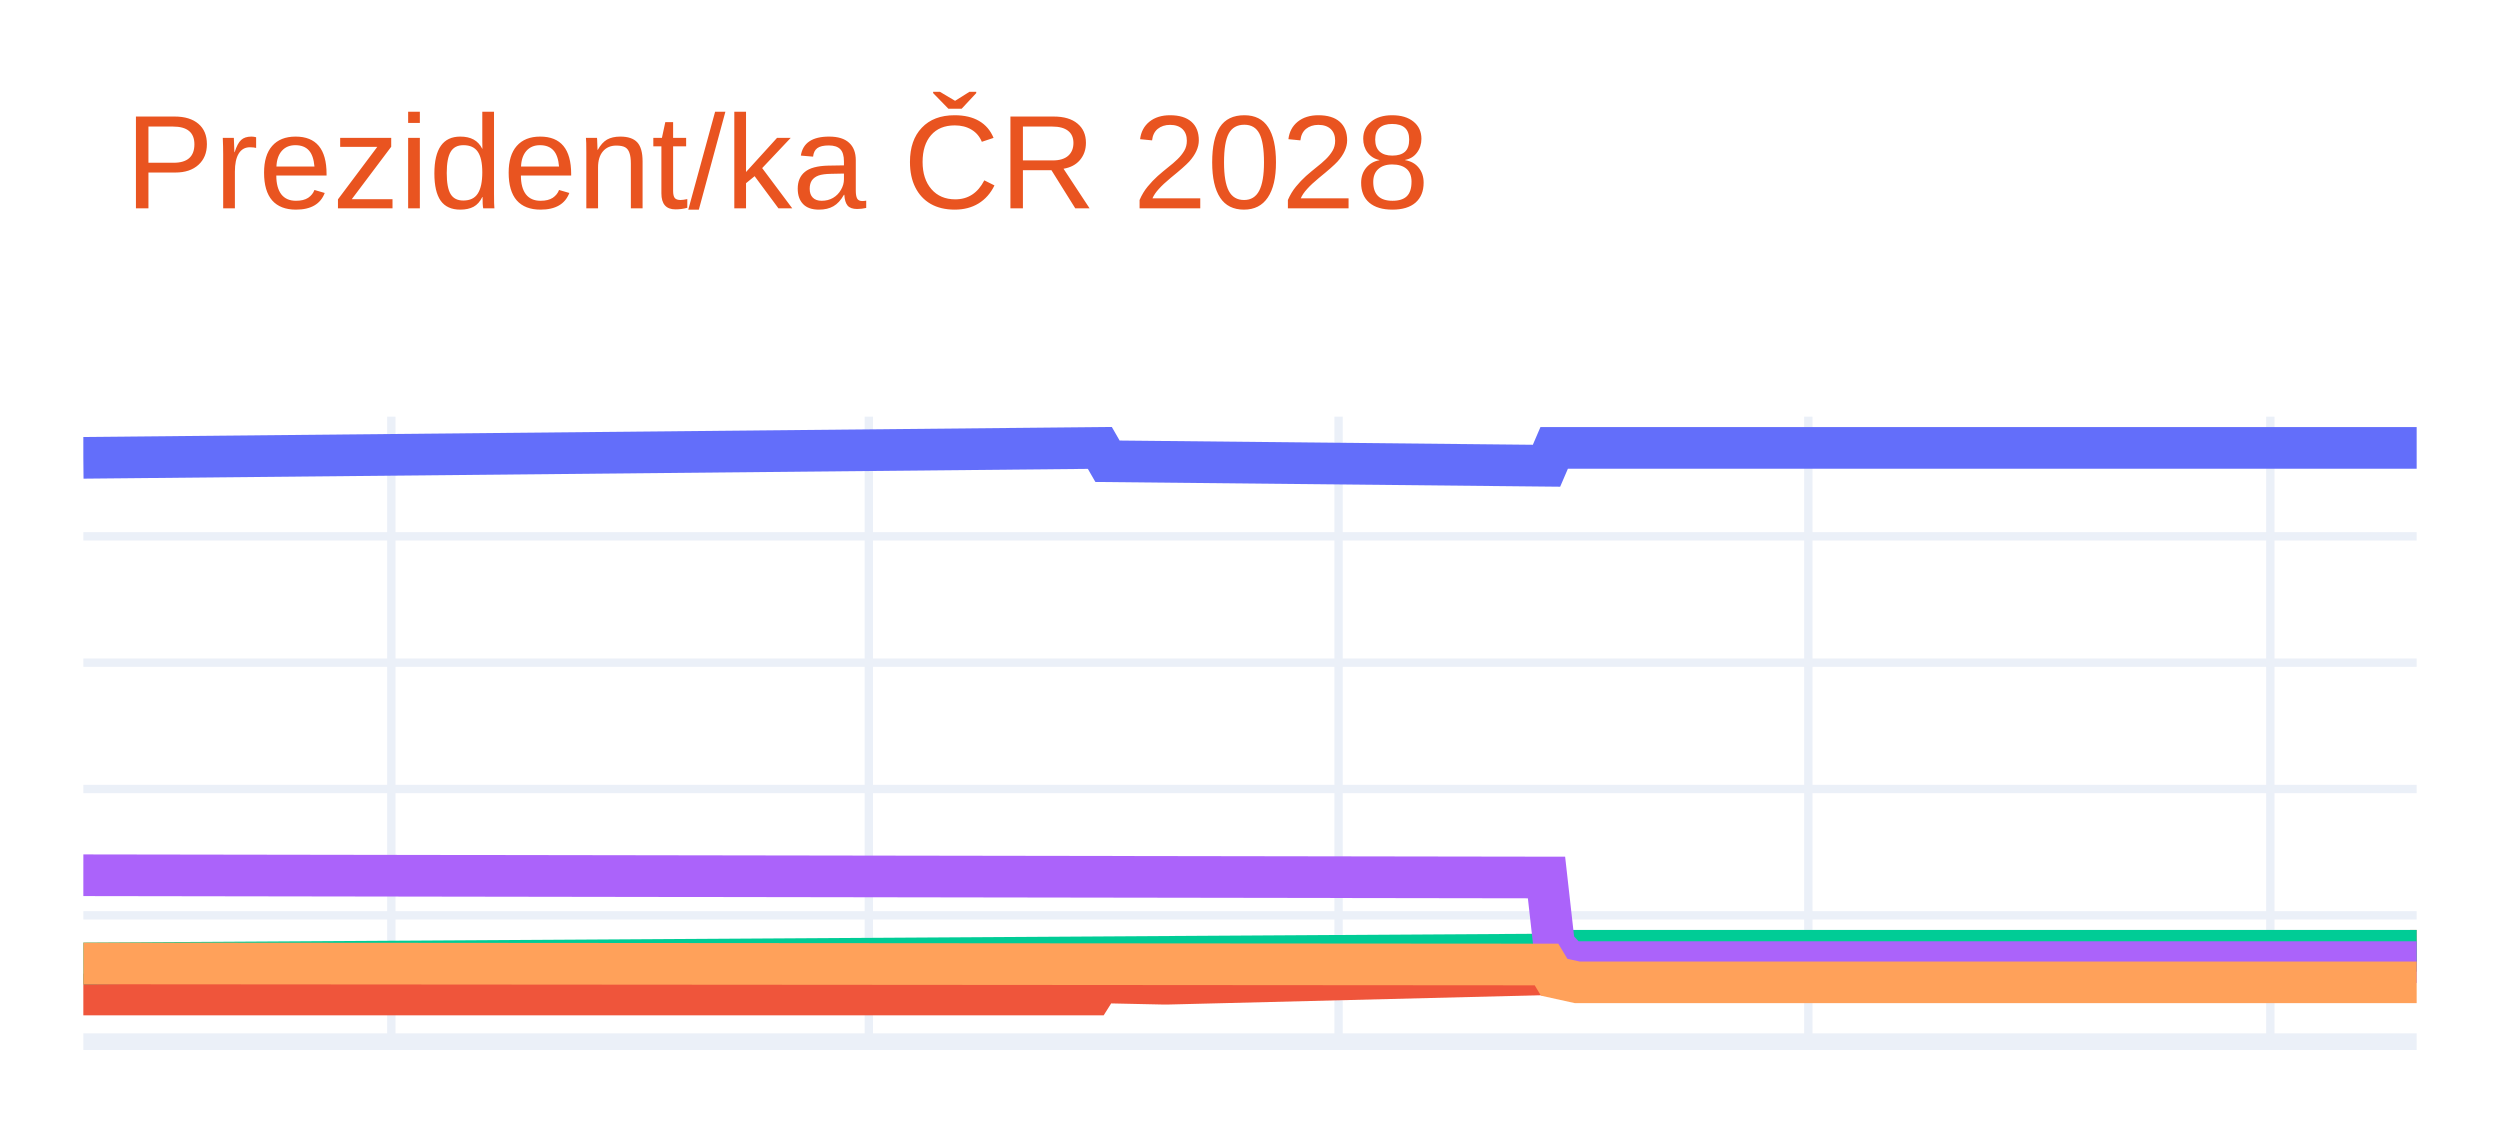
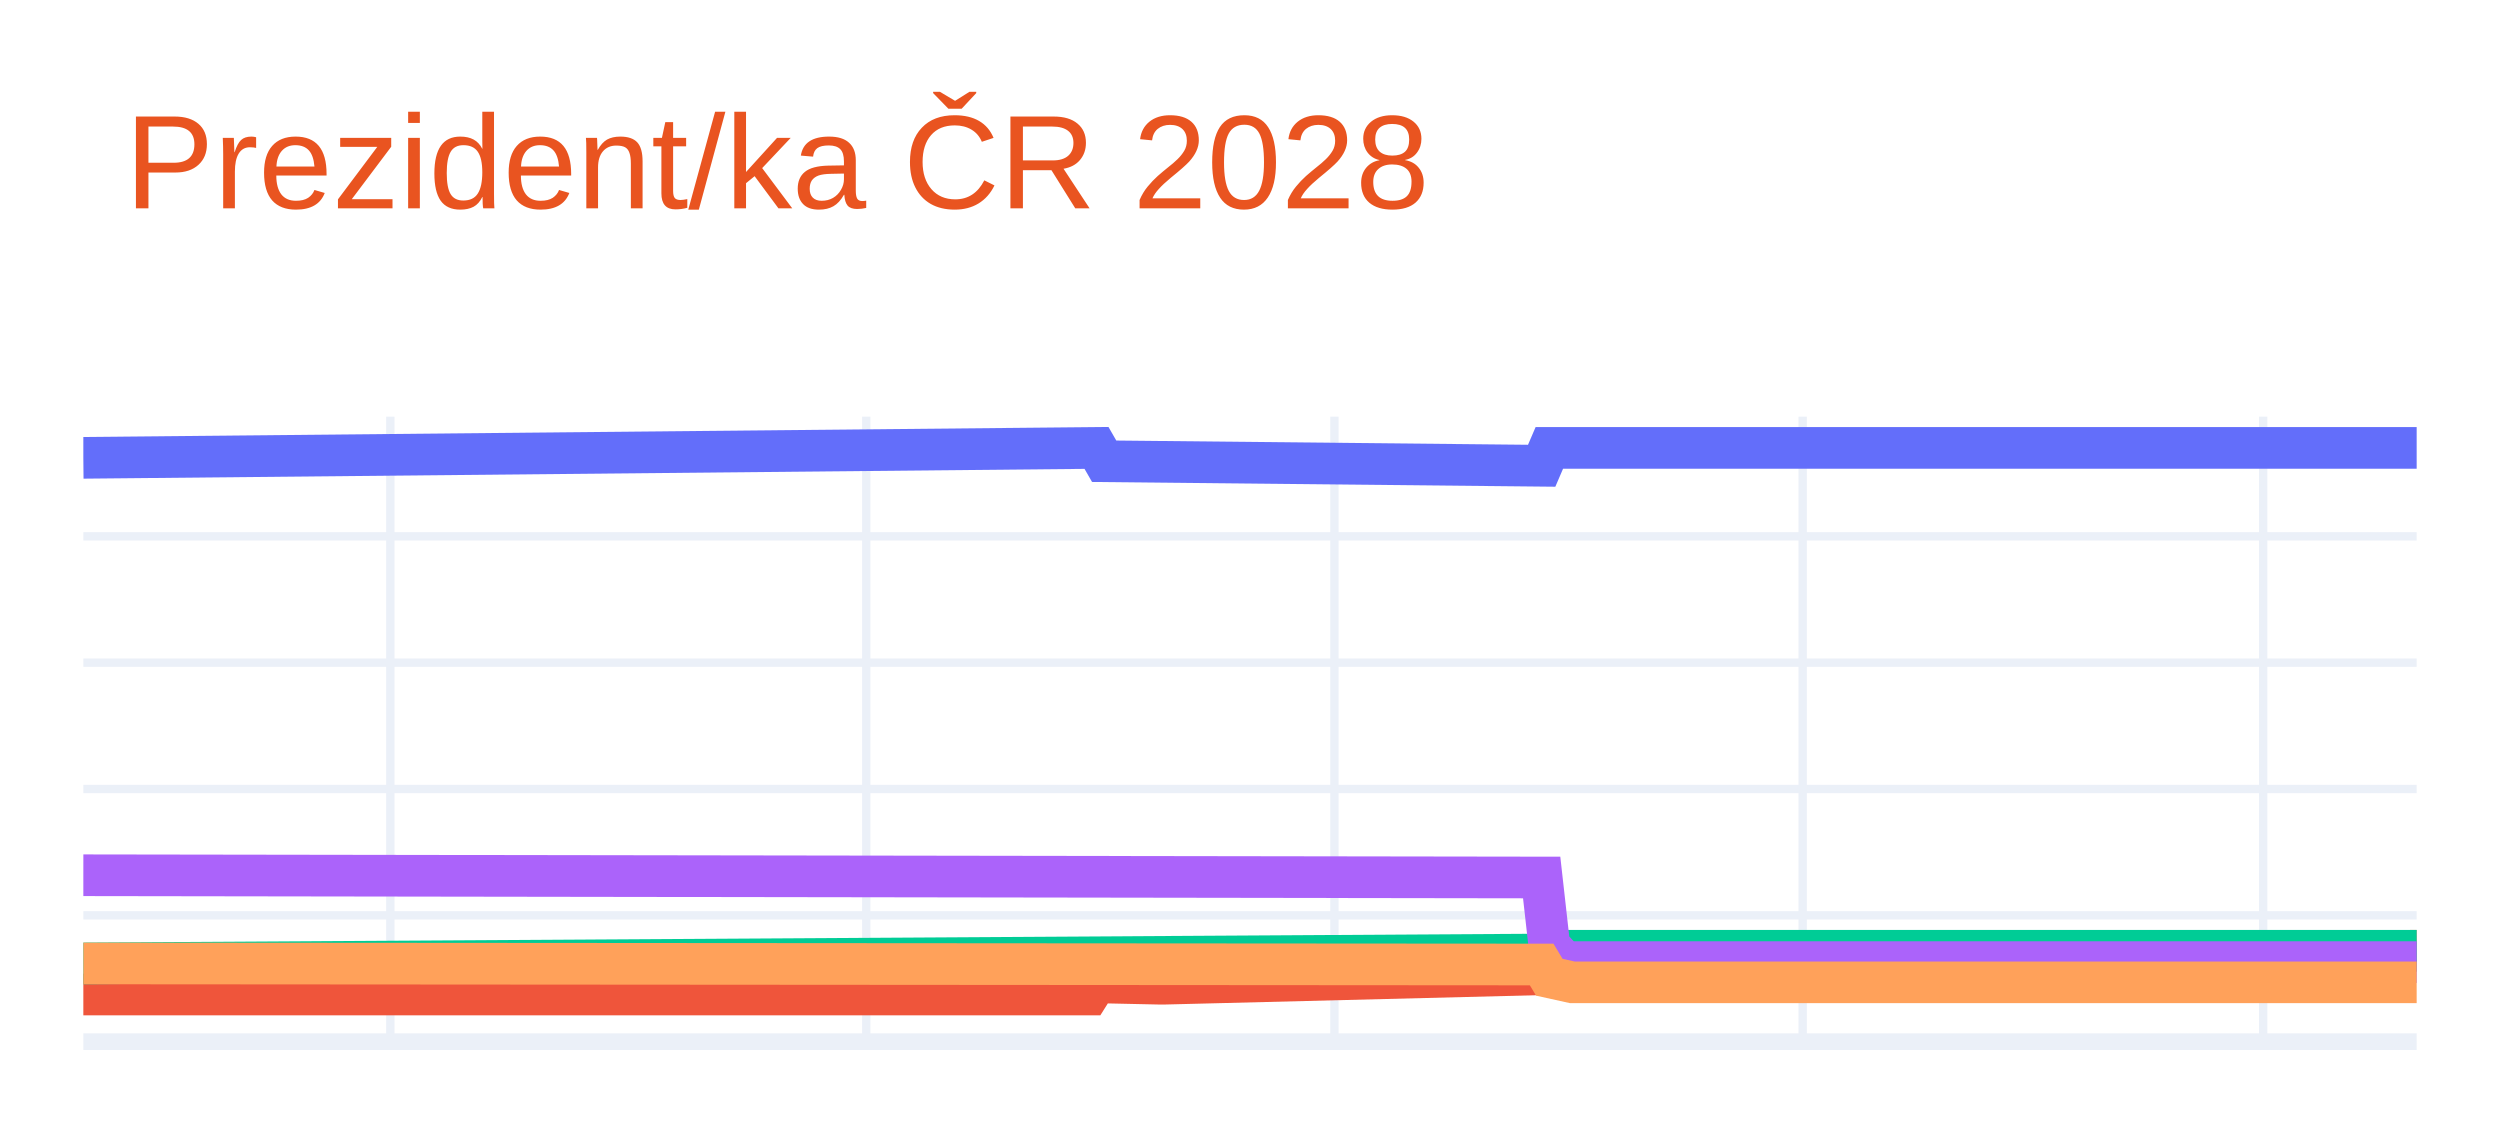
<svg xmlns="http://www.w3.org/2000/svg" class="main-svg" width="300" height="135" style="" viewBox="0 0 300 135">
  <rect x="0" y="0" width="300" height="135" style="fill: rgb(255, 255, 255); fill-opacity: 1;" />
-   <defs id="defs-62dc0b">
+   <defs id="defs-589da2">
    <g class="clips">
-       <clipPath id="clip62dc0bxyplot" class="plotclip">
+       <clipPath id="clip589da2xyplot" class="plotclip">
        <rect width="280" height="75" />
      </clipPath>
-       <clipPath class="axesclip" id="clip62dc0bx">
+       <clipPath class="axesclip" id="clip589da2x">
        <rect x="10" y="0" width="280" height="135" />
      </clipPath>
-       <clipPath class="axesclip" id="clip62dc0by">
+       <clipPath class="axesclip" id="clip589da2y">
        <rect x="0" y="50" width="300" height="75" />
      </clipPath>
-       <clipPath class="axesclip" id="clip62dc0bxy">
+       <clipPath class="axesclip" id="clip589da2xy">
        <rect x="10" y="50" width="280" height="75" />
      </clipPath>
    </g>
    <g class="gradients" />
    <g class="patterns" />
  </defs>
  <g class="bglayer" />
  <g class="layer-below">
    <g class="imagelayer" />
    <g class="shapelayer" />
  </g>
  <g class="cartesianlayer">
    <g class="subplot xy">
      <g class="layer-subplot">
        <g class="shapelayer" />
        <g class="imagelayer" />
      </g>
      <g class="minor-gridlayer">
        <g class="x" />
        <g class="y" />
      </g>
      <g class="gridlayer">
        <g class="x">
-           <path class="xgrid crisp" transform="translate(46.96,0)" d="M0,50v75" style="stroke: rgb(235, 240, 248); stroke-opacity: 1; stroke-width: 1px;" />
-           <path class="xgrid crisp" transform="translate(104.26,0)" d="M0,50v75" style="stroke: rgb(235, 240, 248); stroke-opacity: 1; stroke-width: 1px;" />
-           <path class="xgrid crisp" transform="translate(160.63,0)" d="M0,50v75" style="stroke: rgb(235, 240, 248); stroke-opacity: 1; stroke-width: 1px;" />
-           <path class="xgrid crisp" transform="translate(217,0)" d="M0,50v75" style="stroke: rgb(235, 240, 248); stroke-opacity: 1; stroke-width: 1px;" />
-           <path class="xgrid crisp" transform="translate(272.44,0)" d="M0,50v75" style="stroke: rgb(235, 240, 248); stroke-opacity: 1; stroke-width: 1px;" />
+           <path class="xgrid crisp" transform="translate(46.84,0)" d="M0,50v75" style="stroke: rgb(235, 240, 248); stroke-opacity: 1; stroke-width: 1px;" />
+           <path class="xgrid crisp" transform="translate(103.95,0)" d="M0,50v75" style="stroke: rgb(235, 240, 248); stroke-opacity: 1; stroke-width: 1px;" />
+           <path class="xgrid crisp" transform="translate(160.13,0)" d="M0,50v75" style="stroke: rgb(235, 240, 248); stroke-opacity: 1; stroke-width: 1px;" />
+           <path class="xgrid crisp" transform="translate(216.32,0)" d="M0,50v75" style="stroke: rgb(235, 240, 248); stroke-opacity: 1; stroke-width: 1px;" />
+           <path class="xgrid crisp" transform="translate(271.58,0)" d="M0,50v75" style="stroke: rgb(235, 240, 248); stroke-opacity: 1; stroke-width: 1px;" />
        </g>
        <g class="y">
          <path class="ygrid crisp" transform="translate(0,109.84)" d="M10,0h280" style="stroke: rgb(235, 240, 248); stroke-opacity: 1; stroke-width: 1px;" />
          <path class="ygrid crisp" transform="translate(0,94.68)" d="M10,0h280" style="stroke: rgb(235, 240, 248); stroke-opacity: 1; stroke-width: 1px;" />
          <path class="ygrid crisp" transform="translate(0,79.52)" d="M10,0h280" style="stroke: rgb(235, 240, 248); stroke-opacity: 1; stroke-width: 1px;" />
          <path class="ygrid crisp" transform="translate(0,64.36)" d="M10,0h280" style="stroke: rgb(235, 240, 248); stroke-opacity: 1; stroke-width: 1px;" />
        </g>
      </g>
      <g class="zerolinelayer">
        <path class="yzl zl crisp" transform="translate(0,125)" d="M10,0h280" style="stroke: rgb(235, 240, 248); stroke-opacity: 1; stroke-width: 2px;" />
      </g>
      <path class="xlines-below" />
      <path class="ylines-below" />
      <g class="overlines-below" />
      <g class="xaxislayer-below" />
      <g class="yaxislayer-below" />
      <g class="overaxes-below" />
-       <g class="plot" transform="translate(10,50)" clip-path="url(#clip62dc0bxyplot)">
+       <g class="plot" transform="translate(10,50)" clip-path="url(#clip589da2xyplot)">
        <g class="scatterlayer mlayer">
-           <g class="trace scatter trace31fdf6" style="stroke-miterlimit: 2; opacity: 1;">
+           <g class="trace scatter trace86976d" style="stroke-miterlimit: 2; opacity: 1;">
            <g class="fills" />
            <g class="errorbars" />
            <g class="lines">
-               <path class="js-line" d="M0,4.94L121.98,3.75L122.9,5.35L175.58,5.89L176.5,3.75L280,3.75" style="vector-effect: none; fill: none; stroke: rgb(99, 110, 250); stroke-opacity: 1; stroke-width: 5px; opacity: 1;" />
+               <path class="js-line" d="M0,4.94L121.58,3.75L122.5,5.35L175,5.89L175.92,3.75L280,3.75" style="vector-effect: none; fill: none; stroke: rgb(99, 110, 250); stroke-opacity: 1; stroke-width: 5px; opacity: 1;" />
            </g>
            <g class="points" />
            <g class="text" />
          </g>
-           <g class="trace scatter traceab0061" style="stroke-miterlimit: 2; opacity: 1;">
+           <g class="trace scatter tracec5e59f" style="stroke-miterlimit: 2; opacity: 1;">
            <g class="fills" />
            <g class="errorbars" />
            <g class="lines">
-               <path class="js-line" d="M0,69.34L121.06,69.34L121.98,67.88L129.37,68.04L130.3,68.04L175.58,66.91L176.5,65.45L179.27,64.84L180.2,64.84L280,64.09" style="vector-effect: none; fill: none; stroke: rgb(239, 85, 59); stroke-opacity: 1; stroke-width: 5px; opacity: 1;" />
+               <path class="js-line" d="M0,69.34L120.66,69.34L121.58,67.88L128.95,68.04L129.87,68.04L175,66.91L175.92,65.45L178.68,64.84L179.61,64.84L280,64.09" style="vector-effect: none; fill: none; stroke: rgb(239, 85, 59); stroke-opacity: 1; stroke-width: 5px; opacity: 1;" />
            </g>
            <g class="points" />
            <g class="text" />
          </g>
-           <g class="trace scatter tracebbe5b9" style="stroke-miterlimit: 2; opacity: 1;">
+           <g class="trace scatter tracec40f2e" style="stroke-miterlimit: 2; opacity: 1;">
            <g class="fills" />
            <g class="errorbars" />
            <g class="lines">
-               <path class="js-line" d="M0,65.61L176.5,64.54L177.43,64.09L280,64.09" style="vector-effect: none; fill: none; stroke: rgb(0, 204, 150); stroke-opacity: 1; stroke-width: 5px; opacity: 1;" />
+               <path class="js-line" d="M0,65.61L175.92,64.54L176.84,64.09L280,64.09" style="vector-effect: none; fill: none; stroke: rgb(0, 204, 150); stroke-opacity: 1; stroke-width: 5px; opacity: 1;" />
            </g>
            <g class="points" />
            <g class="text" />
          </g>
-           <g class="trace scatter trace23a851" style="stroke-miterlimit: 2; opacity: 1;">
+           <g class="trace scatter tracee24b8b" style="stroke-miterlimit: 2; opacity: 1;">
            <g class="fills" />
            <g class="errorbars" />
            <g class="lines">
-               <path class="js-line" d="M0,55.03L175.58,55.3L176.5,63.48L178.35,65.45L179.27,65.45L280,65.45" style="vector-effect: none; fill: none; stroke: rgb(171, 99, 250); stroke-opacity: 1; stroke-width: 5px; opacity: 1;" />
+               <path class="js-line" d="M0,55.03L175,55.3L175.92,63.48L177.76,65.45L178.68,65.45L280,65.45" style="vector-effect: none; fill: none; stroke: rgb(171, 99, 250); stroke-opacity: 1; stroke-width: 5px; opacity: 1;" />
            </g>
            <g class="points" />
            <g class="text" />
          </g>
-           <g class="trace scatter tracef6374d" style="stroke-miterlimit: 2; opacity: 1;">
+           <g class="trace scatter traceee28ed" style="stroke-miterlimit: 2; opacity: 1;">
            <g class="fills" />
            <g class="errorbars" />
            <g class="lines">
-               <path class="js-line" d="M0,65.61L175.58,65.74L176.5,67.27L179.27,67.88L180.2,67.88L280,67.88" style="vector-effect: none; fill: none; stroke: rgb(255, 161, 90); stroke-opacity: 1; stroke-width: 5px; opacity: 1;" />
+               <path class="js-line" d="M0,65.61L175,65.74L175.92,67.27L178.68,67.88L179.61,67.88L280,67.88" style="vector-effect: none; fill: none; stroke: rgb(255, 161, 90); stroke-opacity: 1; stroke-width: 5px; opacity: 1;" />
            </g>
            <g class="points" />
            <g class="text" />
          </g>
        </g>
      </g>
      <g class="overplot" />
      <path class="xlines-above crisp" d="M0,0" style="fill: none;" />
      <path class="ylines-above crisp" d="M0,0" style="fill: none;" />
      <g class="overlines-above" />
      <g class="xaxislayer-above" />
      <g class="yaxislayer-above" />
      <g class="overaxes-above" />
    </g>
  </g>
  <g class="polarlayer" />
  <g class="smithlayer" />
  <g class="ternarylayer" />
  <g class="geolayer" />
  <g class="funnelarealayer" />
  <g class="pielayer" />
  <g class="iciclelayer" />
  <g class="treemaplayer" />
  <g class="sunburstlayer" />
  <g class="glimages" />
-   <defs id="topdefs-62dc0b">
+   <defs id="topdefs-589da2">
    <g class="clips" />
  </defs>
  <g class="layer-above">
    <g class="imagelayer" />
    <g class="shapelayer" />
  </g>
  <g class="infolayer">
    <g class="g-gtitle">
      <text class="gtitle" x="15" y="25" text-anchor="start" dy="0em" style="font-family: Ubuntu, verdana, arial, sans-serif; font-size: 16px; fill: rgb(233, 84, 32); opacity: 1; font-weight: normal; white-space: pre;">Prezident/ka ČR 2028</text>
    </g>
    <g class="g-xtitle" />
    <g class="g-ytitle" />
  </g>
</svg>
